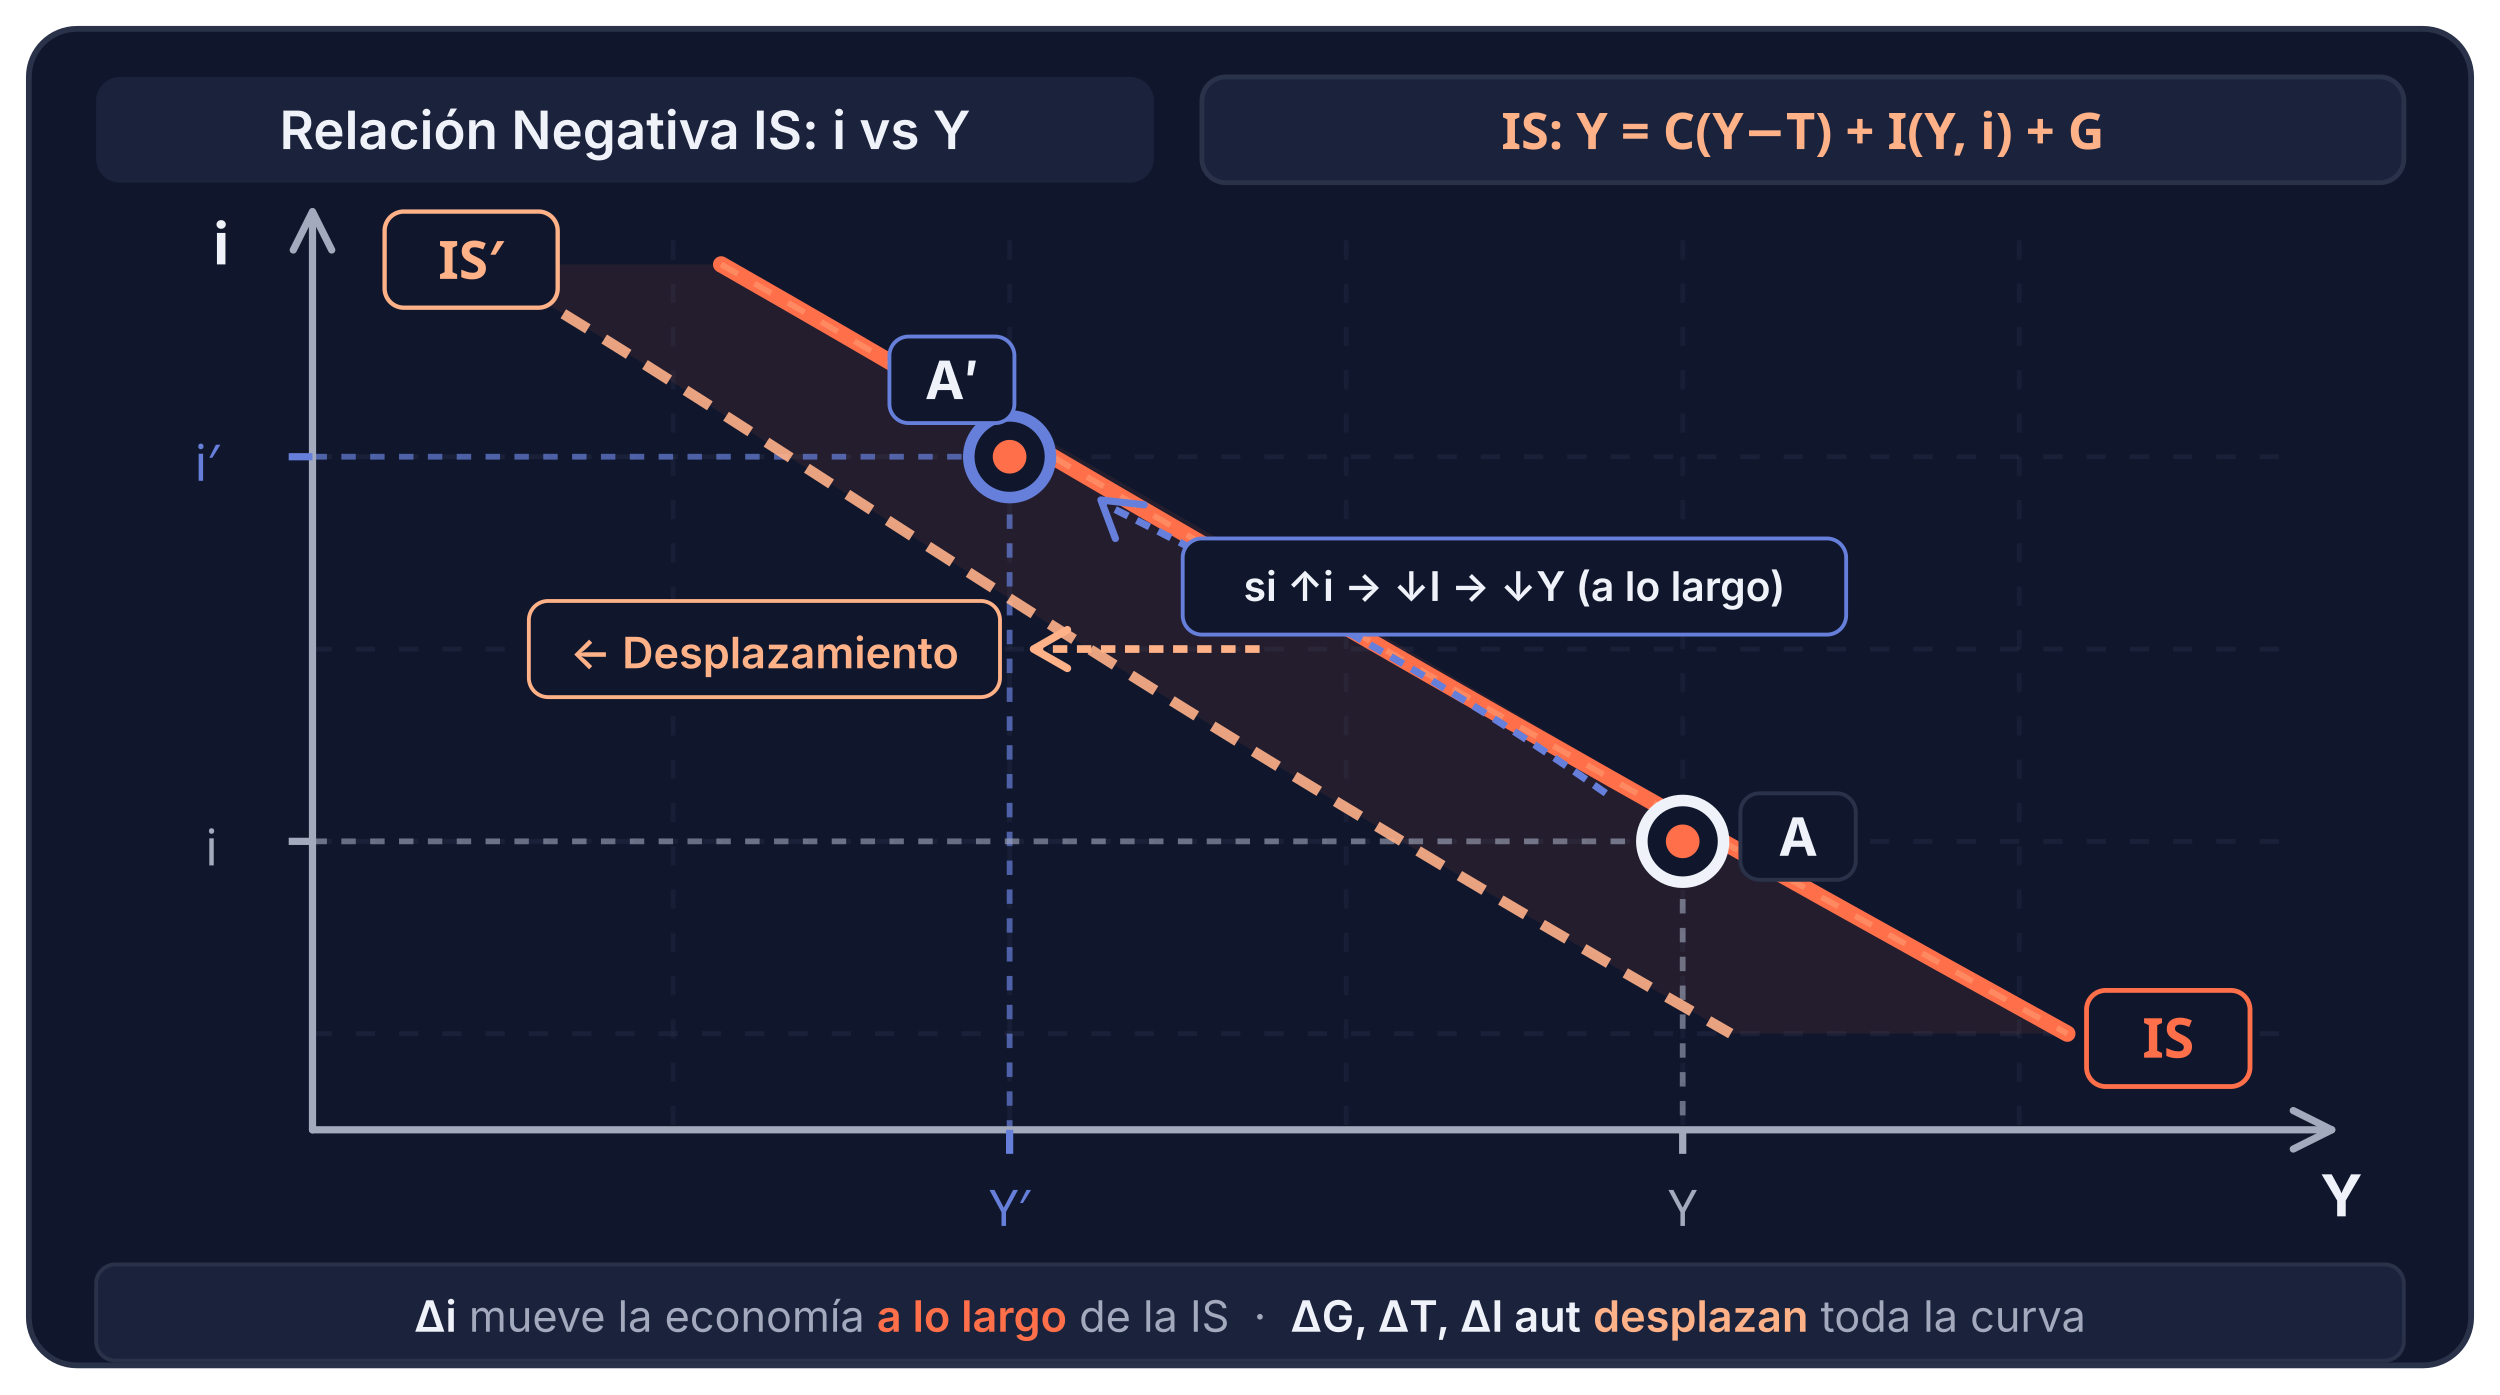
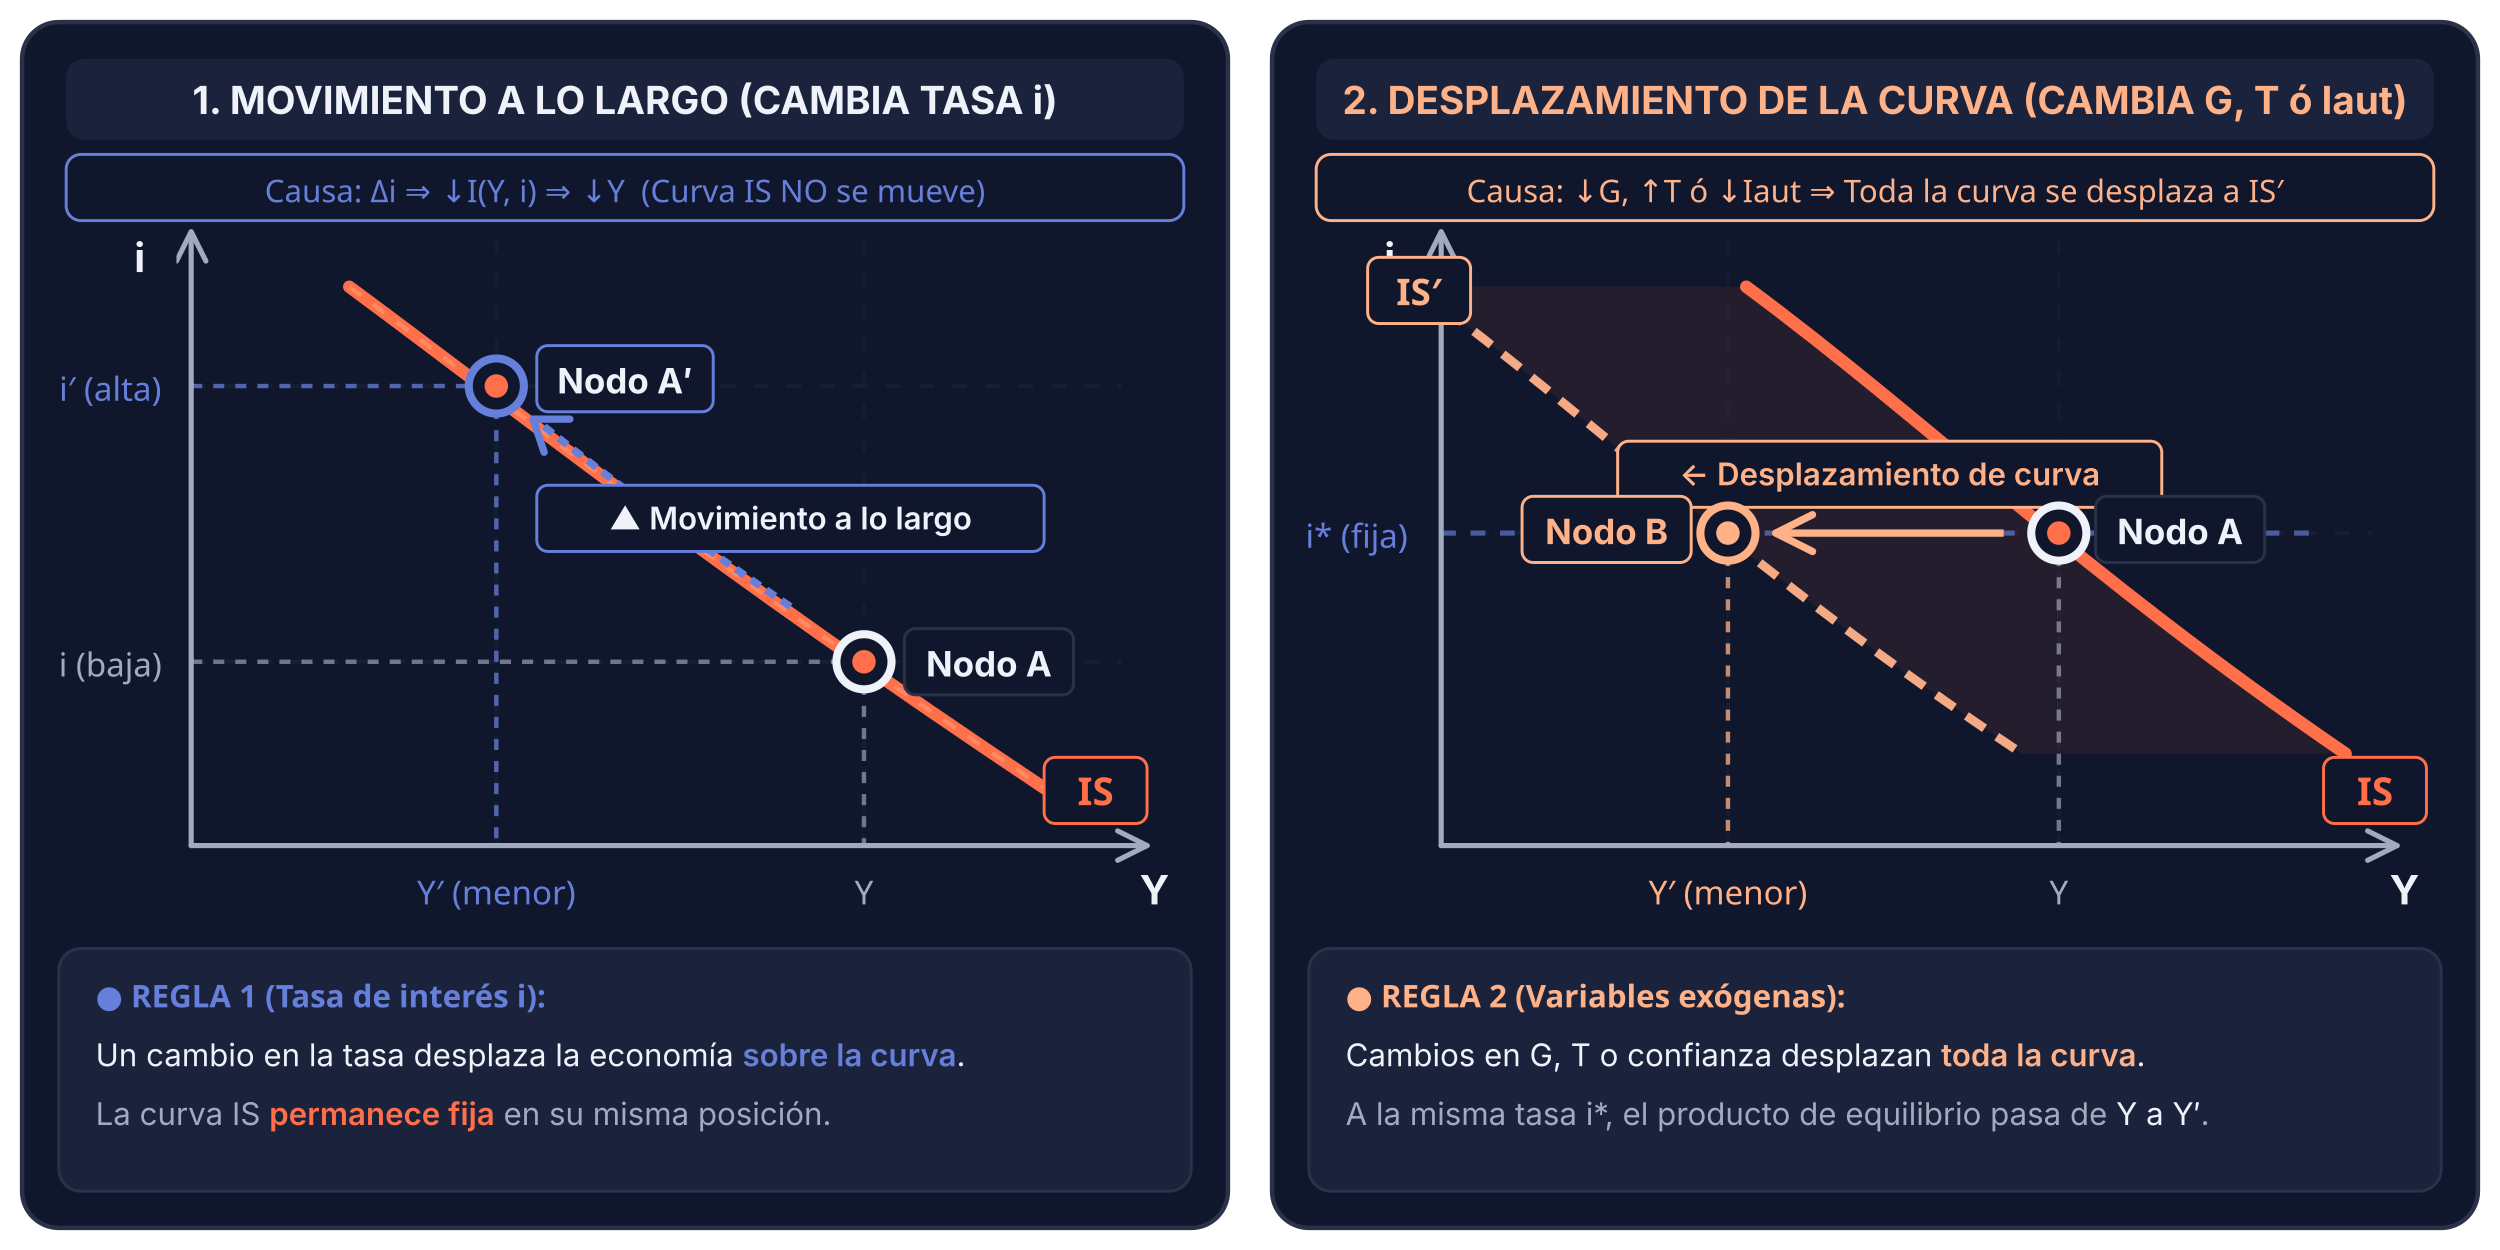
- <svg xmlns="http://www.w3.org/2000/svg" viewBox="0 0 520 290" role="img" aria-labelledby="fig-is-title fig-is-desc">
-   <rect x="6" y="6" width="508" height="278" rx="10" fill="#10172D" stroke="#2A324A" stroke-width="1.2" />
-   <rect x="20" y="16" width="220" height="22" rx="5" fill="#1B223C" />
-   <text x="130" y="31" text-anchor="middle" font-family="Inter" font-weight="600" font-size="11" fill="#EFF2F9">Relación Negativa IS: i vs Y</text>
-   <rect x="250" y="16" width="250" height="22" rx="5" fill="#1B223C" stroke="#2A324A" stroke-width="1" />
-   <text x="375" y="31" text-anchor="middle" font-family="JetBrains Mono" font-weight="600" font-size="10.5" fill="#FFB188">IS: Y = C(Y−T) + I(Y, i) + G</text>
-   <path d="M65 95H475M65 135H475M65 175H475M65 215H475" fill="none" stroke="#2A324A" stroke-width="1" stroke-dasharray="4 5" opacity=".35" />
-   <path d="M140 50V235M210 50V235M280 50V235M350 50V235M420 50V235" fill="none" stroke="#2A324A" stroke-width="1" stroke-dasharray="4 5" opacity=".25" />
-   <path d="M 100 55 C 160 90, 220 135, 360 215 L 430 215 C 290 135, 220 90, 150 55 Z" fill="#FF6F4A" fill-opacity="0.08" />
-   <line x1="65" y1="95" x2="210" y2="95" stroke="#667FDA" stroke-width="1.2" stroke-dasharray="3 3" opacity=".7" />
-   <line x1="210" y1="95" x2="210" y2="235" stroke="#667FDA" stroke-width="1.2" stroke-dasharray="3 3" opacity=".7" />
-   <line x1="65" y1="175" x2="350" y2="175" stroke="#A3AABE" stroke-width="1.2" stroke-dasharray="3 3" opacity=".6" />
-   <line x1="350" y1="175" x2="350" y2="235" stroke="#A3AABE" stroke-width="1.2" stroke-dasharray="3 3" opacity=".6" />
-   <line x1="65" y1="46" x2="65" y2="235" stroke="#A3AABE" stroke-width="1.5" stroke-linecap="round" />
-   <line x1="65" y1="235" x2="485" y2="235" stroke="#A3AABE" stroke-width="1.5" stroke-linecap="round" />
-   <path d="M61 52L65 44L69 52" fill="none" stroke="#A3AABE" stroke-width="1.5" stroke-linecap="round" stroke-linejoin="round" />
-   <path d="M477 231L485 235L477 239" fill="none" stroke="#A3AABE" stroke-width="1.5" stroke-linecap="round" stroke-linejoin="round" />
-   <line x1="60" y1="95" x2="65" y2="95" stroke="#667FDA" stroke-width="1.5" />
-   <line x1="60" y1="175" x2="65" y2="175" stroke="#A3AABE" stroke-width="1.5" />
-   <line x1="210" y1="235" x2="210" y2="240" stroke="#667FDA" stroke-width="1.5" />
-   <line x1="350" y1="235" x2="350" y2="240" stroke="#A3AABE" stroke-width="1.5" />
-   <rect x="34" y="42" width="24" height="18" rx="4" fill="#10172D" />
-   <text x="46" y="55" text-anchor="middle" font-family="Inter" font-weight="700" font-size="12" fill="#EFF2F9">i</text>
-   <rect x="475" y="240" width="24" height="18" rx="4" fill="#10172D" />
-   <text x="487" y="253" text-anchor="middle" font-family="Inter" font-weight="700" font-size="12" fill="#EFF2F9">Y</text>
-   <rect x="26" y="87" width="34" height="17" rx="3" fill="#10172D" />
-   <text x="43" y="100" text-anchor="middle" font-family="JetBrains Mono" font-size="10.5" fill="#667FDA">i′</text>
-   <rect x="28" y="167" width="32" height="17" rx="3" fill="#10172D" />
-   <text x="44" y="180" text-anchor="middle" font-family="JetBrains Mono" font-size="10.5" fill="#A3AABE">i</text>
-   <rect x="195" y="242" width="30" height="17" rx="3" fill="#10172D" />
-   <text x="210" y="255" text-anchor="middle" font-family="JetBrains Mono" font-size="10.5" fill="#667FDA">Y′</text>
-   <rect x="335" y="242" width="30" height="17" rx="3" fill="#10172D" />
-   <text x="350" y="255" text-anchor="middle" font-family="JetBrains Mono" font-size="10.5" fill="#A3AABE">Y</text>
-   <path d="M 100 55 C 160 90, 220 135, 360 215" fill="none" stroke="#FFB188" stroke-width="2.2" stroke-dasharray="6 4" opacity=".9" />
-   <rect x="80" y="44" width="36" height="20" rx="4" fill="#10172D" stroke="#FFB188" stroke-width="0.9" />
-   <text x="98" y="58" text-anchor="middle" font-family="JetBrains Mono" font-weight="700" font-size="11" fill="#FFB188">IS′</text>
-   <path d="M 150 55 C 220 95, 285 135, 430 215" fill="none" stroke="#FF6F4A" stroke-width="3.4" stroke-linecap="round" />
-   <path d="M 150 55 C 220 95, 285 135, 430 215" fill="none" stroke="#FFB188" stroke-width="1.2" stroke-dasharray="4 4" opacity=".4" />
-   <rect x="434" y="206" width="34" height="20" rx="4" fill="#10172D" stroke="#FF6F4A" stroke-width="1" />
-   <text x="451" y="220" text-anchor="middle" font-family="JetBrains Mono" font-weight="700" font-size="11.5" fill="#FF6F4A">IS</text>
-   <line x1="262" y1="135" x2="216" y2="135" stroke="#FFB188" stroke-width="1.6" stroke-dasharray="3 2" />
-   <path d="M222 131L215 135L222 139" fill="none" stroke="#FFB188" stroke-width="1.6" stroke-linecap="round" stroke-linejoin="round" />
-   <rect x="110" y="125" width="98" height="20" rx="4" fill="#10172D" stroke="#FFB188" stroke-width="0.8" />
-   <text x="159" y="139" text-anchor="middle" font-family="Inter" font-weight="600" font-size="9" fill="#FFB188">← Desplazamiento</text>
-   <path d="M 334 165 C 310 148, 280 130, 230 105" fill="none" stroke="#667FDA" stroke-width="1.5" stroke-dasharray="3 2" />
-   <path d="M 238 105 L 229 104 L 232 112" fill="none" stroke="#667FDA" stroke-width="1.5" stroke-linecap="round" stroke-linejoin="round" />
-   <rect x="246" y="112" width="138" height="20" rx="4" fill="#10172D" stroke="#667FDA" stroke-width="0.8" />
-   <text x="315" y="125" text-anchor="middle" font-family="Inter" font-weight="600" font-size="8.5" fill="#EFF2F9">si ↑i → ↓I → ↓Y (a lo largo)</text>
-   <circle cx="210" cy="95" r="8.5" fill="#10172D" stroke="#667FDA" stroke-width="2.4" />
-   <circle cx="210" cy="95" r="3.5" fill="#FF6F4A" />
-   <rect x="185" y="70" width="26" height="18" rx="4" fill="#10172D" stroke="#667FDA" stroke-width="0.8" />
-   <text x="198" y="83" text-anchor="middle" font-family="Inter" font-weight="700" font-size="11" fill="#EFF2F9">A′</text>
-   <circle cx="350" cy="175" r="8.5" fill="#10172D" stroke="#EFF2F9" stroke-width="2.4" />
-   <circle cx="350" cy="175" r="3.5" fill="#FF6F4A" />
-   <rect x="362" y="165" width="24" height="18" rx="4" fill="#10172D" stroke="#2A324A" stroke-width="0.8" />
-   <text x="374" y="178" text-anchor="middle" font-family="Inter" font-weight="700" font-size="11" fill="#EFF2F9">A</text>
-   <rect x="20" y="263" width="480" height="20" rx="4" fill="#1B223C" stroke="#2A324A" stroke-width="0.8" />
-   <text x="260" y="277" text-anchor="middle" font-family="Inter" font-size="9" fill="#A3AABE">
-     <tspan fill="#EFF2F9" font-weight="600">Δi</tspan> mueve la economía <tspan fill="#FF6F4A" font-weight="600">a lo largo</tspan> de la IS  ·  <tspan fill="#EFF2F9" font-weight="600">ΔG, ΔT, ΔI aut</tspan>
-     <tspan fill="#FFB188" font-weight="600">desplazan</tspan> toda la curva</text>
+ <svg xmlns="http://www.w3.org/2000/svg" viewBox="0 0 680 340" role="img" aria-labelledby="fig-is-title fig-is-desc">
+   <rect x="6" y="6" width="328" height="328" rx="10" fill="#10172D" stroke="#2A324A" stroke-width="1.2" />
+   <rect x="18" y="16" width="304" height="22" rx="5" fill="#1B223C" />
+   <text x="170" y="31" text-anchor="middle" font-family="Inter" font-weight="700" font-size="10.5" fill="#EFF2F9">1. MOVIMIENTO A LO LARGO (CAMBIA TASA i)</text>
+   <rect x="18" y="42" width="304" height="18" rx="4" fill="#10172D" stroke="#667FDA" stroke-width="0.8" />
+   <text x="170" y="55" text-anchor="middle" font-family="JetBrains Mono" font-size="8.5" fill="#667FDA">Causa: Δi ⇒ ↓I(Y, i) ⇒ ↓Y  (Curva IS NO se mueve)</text>
+   <path d="M52 105H305M52 180H305" fill="none" stroke="#2A324A" stroke-width="1" stroke-dasharray="4 5" opacity=".25" />
+   <path d="M135 65V230M235 65V230" fill="none" stroke="#2A324A" stroke-width="1" stroke-dasharray="4 5" opacity=".2" />
+   <line x1="52" y1="105" x2="135" y2="105" stroke="#667FDA" stroke-width="1.2" stroke-dasharray="3 3" opacity=".75" />
+   <line x1="135" y1="105" x2="135" y2="230" stroke="#667FDA" stroke-width="1.2" stroke-dasharray="3 3" opacity=".75" />
+   <line x1="52" y1="180" x2="235" y2="180" stroke="#A3AABE" stroke-width="1.2" stroke-dasharray="3 3" opacity=".65" />
+   <line x1="235" y1="180" x2="235" y2="230" stroke="#A3AABE" stroke-width="1.2" stroke-dasharray="3 3" opacity=".65" />
+   <line x1="52" y1="65" x2="52" y2="230" stroke="#A3AABE" stroke-width="1.4" stroke-linecap="round" />
+   <line x1="52" y1="230" x2="312" y2="230" stroke="#A3AABE" stroke-width="1.4" stroke-linecap="round" />
+   <path d="M48 71L52 63L56 71" fill="none" stroke="#A3AABE" stroke-width="1.4" stroke-linecap="round" stroke-linejoin="round" />
+   <path d="M304 226L312 230L304 234" fill="none" stroke="#A3AABE" stroke-width="1.4" stroke-linecap="round" stroke-linejoin="round" />
+   <rect x="28" y="62" width="20" height="16" rx="3" fill="#10172D" />
+   <text x="38" y="74" text-anchor="middle" font-family="Inter" font-weight="700" font-size="11" fill="#EFF2F9">i</text>
+   <rect x="304" y="234" width="20" height="16" rx="3" fill="#10172D" />
+   <text x="314" y="246" text-anchor="middle" font-family="Inter" font-weight="700" font-size="11" fill="#EFF2F9">Y</text>
+   <rect x="12" y="97" width="36" height="16" rx="3" fill="#10172D" />
+   <text x="30" y="109" text-anchor="middle" font-family="JetBrains Mono" font-size="9" fill="#667FDA">i′ (alta)</text>
+   <rect x="12" y="172" width="36" height="16" rx="3" fill="#10172D" />
+   <text x="30" y="184" text-anchor="middle" font-family="JetBrains Mono" font-size="9" fill="#A3AABE">i (baja)</text>
+   <rect x="116" y="234" width="38" height="16" rx="3" fill="#10172D" />
+   <text x="135" y="246" text-anchor="middle" font-family="JetBrains Mono" font-size="9" fill="#667FDA">Y′ (menor)</text>
+   <rect x="220" y="234" width="30" height="16" rx="3" fill="#10172D" />
+   <text x="235" y="246" text-anchor="middle" font-family="JetBrains Mono" font-size="9" fill="#A3AABE">Y</text>
+   <path d="M 95 78 C 145 115, 195 155, 285 215" fill="none" stroke="#FF6F4A" stroke-width="3.4" stroke-linecap="round" />
+   <path d="M 95 78 C 145 115, 195 155, 285 215" fill="none" stroke="#FFB188" stroke-width="1.2" stroke-dasharray="4 4" opacity=".4" />
+   <rect x="284" y="206" width="28" height="18" rx="3" fill="#10172D" stroke="#FF6F4A" stroke-width="0.8" />
+   <text x="298" y="219" text-anchor="middle" font-family="JetBrains Mono" font-weight="700" font-size="10.5" fill="#FF6F4A">IS</text>
+   <path d="M 215 165 C 190 148, 168 132, 148 116" fill="none" stroke="#667FDA" stroke-width="2" stroke-dasharray="3 2" />
+   <path d="M 155 114 L 145 114 L 148 123" fill="none" stroke="#667FDA" stroke-width="2" stroke-linecap="round" stroke-linejoin="round" />
+   <rect x="146" y="132" width="138" height="18" rx="3" fill="#10172D" stroke="#667FDA" stroke-width="0.8" />
+   <text x="215" y="144" text-anchor="middle" font-family="Inter" font-weight="600" font-size="8.5" fill="#EFF2F9">▲ Movimiento a lo largo</text>
+   <circle cx="135" cy="105" r="7.5" fill="#10172D" stroke="#667FDA" stroke-width="2.2" />
+   <circle cx="135" cy="105" r="3.2" fill="#FF6F4A" />
+   <rect x="146" y="94" width="48" height="18" rx="3" fill="#10172D" stroke="#667FDA" stroke-width="0.8" />
+   <text x="170" y="107" text-anchor="middle" font-family="Inter" font-weight="700" font-size="9.5" fill="#EFF2F9">Nodo A′</text>
+   <circle cx="235" cy="180" r="7.5" fill="#10172D" stroke="#EFF2F9" stroke-width="2.2" />
+   <circle cx="235" cy="180" r="3.2" fill="#FF6F4A" />
+   <rect x="246" y="171" width="46" height="18" rx="3" fill="#10172D" stroke="#2A324A" stroke-width="0.8" />
+   <text x="269" y="184" text-anchor="middle" font-family="Inter" font-weight="700" font-size="9.5" fill="#EFF2F9">Nodo A</text>
+   <rect x="16" y="258" width="308" height="66" rx="6" fill="#1B223C" stroke="#2A324A" stroke-width="0.8" />
+   <text x="26" y="274" font-family="JetBrains Mono" font-size="8.5" font-weight="600" fill="#667FDA">● REGLA 1 (Tasa de interés i):</text>
+   <text x="26" y="290" font-family="Inter" font-size="8.5" fill="#EFF2F9">Un cambio en la tasa desplaza la economía <tspan fill="#667FDA" font-weight="600">sobre la curva</tspan>.</text>
+   <text x="26" y="306" font-family="Inter" font-size="8.5" fill="#A3AABE">La curva IS <tspan fill="#FF6F4A" font-weight="600">permanece fija</tspan> en su misma posición.</text>
+   <rect x="346" y="6" width="328" height="328" rx="10" fill="#10172D" stroke="#2A324A" stroke-width="1.2" />
+   <rect x="358" y="16" width="304" height="22" rx="5" fill="#1B223C" />
+   <text x="510" y="31" text-anchor="middle" font-family="Inter" font-weight="700" font-size="10.5" fill="#FFB188">2. DESPLAZAMIENTO DE LA CURVA (CAMBIA G, T ó Iaut)</text>
+   <rect x="358" y="42" width="304" height="18" rx="4" fill="#10172D" stroke="#FFB188" stroke-width="0.8" />
+   <text x="510" y="55" text-anchor="middle" font-family="JetBrains Mono" font-size="8.5" fill="#FFB188">Causa: ↓G, ↑T ó ↓Iaut ⇒ Toda la curva se desplaza a IS′</text>
+   <path d="M392 145H645" fill="none" stroke="#2A324A" stroke-width="1" stroke-dasharray="4 5" opacity=".25" />
+   <path d="M470 65V230M560 65V230" fill="none" stroke="#2A324A" stroke-width="1" stroke-dasharray="4 5" opacity=".2" />
+   <path d="M 385 78 C 435 115, 475 155, 550 205 L 638 205 C 565 155, 525 115, 475 78 Z" fill="#FF6F4A" fill-opacity="0.08" />
+   <line x1="392" y1="145" x2="630" y2="145" stroke="#667FDA" stroke-width="1.4" stroke-dasharray="4 4" opacity=".65" />
+   <line x1="470" y1="145" x2="470" y2="230" stroke="#FFB188" stroke-width="1.2" stroke-dasharray="3 3" opacity=".75" />
+   <line x1="560" y1="145" x2="560" y2="230" stroke="#A3AABE" stroke-width="1.2" stroke-dasharray="3 3" opacity=".65" />
+   <line x1="392" y1="65" x2="392" y2="230" stroke="#A3AABE" stroke-width="1.4" stroke-linecap="round" />
+   <line x1="392" y1="230" x2="652" y2="230" stroke="#A3AABE" stroke-width="1.4" stroke-linecap="round" />
+   <path d="M388 71L392 63L396 71" fill="none" stroke="#A3AABE" stroke-width="1.4" stroke-linecap="round" stroke-linejoin="round" />
+   <path d="M644 226L652 230L644 234" fill="none" stroke="#A3AABE" stroke-width="1.4" stroke-linecap="round" stroke-linejoin="round" />
+   <rect x="368" y="62" width="20" height="16" rx="3" fill="#10172D" />
+   <text x="378" y="74" text-anchor="middle" font-family="Inter" font-weight="700" font-size="11" fill="#EFF2F9">i</text>
+   <rect x="644" y="234" width="20" height="16" rx="3" fill="#10172D" />
+   <text x="654" y="246" text-anchor="middle" font-family="Inter" font-weight="700" font-size="11" fill="#EFF2F9">Y</text>
+   <rect x="350" y="137" width="38" height="16" rx="3" fill="#10172D" />
+   <text x="369" y="149" text-anchor="middle" font-family="JetBrains Mono" font-size="9" fill="#667FDA">i* (fija)</text>
+   <rect x="450" y="234" width="40" height="16" rx="3" fill="#10172D" />
+   <text x="470" y="246" text-anchor="middle" font-family="JetBrains Mono" font-size="9" fill="#FFB188">Y′ (menor)</text>
+   <rect x="546" y="234" width="28" height="16" rx="3" fill="#10172D" />
+   <text x="560" y="246" text-anchor="middle" font-family="JetBrains Mono" font-size="9" fill="#A3AABE">Y</text>
+   <path d="M 385 78 C 435 115, 475 155, 550 205" fill="none" stroke="#FFB188" stroke-width="2.4" stroke-dasharray="6 4" opacity=".95" />
+   <rect x="372" y="70" width="28" height="18" rx="3" fill="#10172D" stroke="#FFB188" stroke-width="0.8" />
+   <text x="386" y="83" text-anchor="middle" font-family="JetBrains Mono" font-weight="700" font-size="10" fill="#FFB188">IS′</text>
+   <path d="M 475 78 C 525 115, 565 155, 638 205" fill="none" stroke="#FF6F4A" stroke-width="3.4" stroke-linecap="round" />
+   <rect x="632" y="206" width="28" height="18" rx="3" fill="#10172D" stroke="#FF6F4A" stroke-width="0.8" />
+   <text x="646" y="219" text-anchor="middle" font-family="JetBrains Mono" font-weight="700" font-size="10.5" fill="#FF6F4A">IS</text>
+   <line x1="545" y1="145" x2="485" y2="145" stroke="#FFB188" stroke-width="2" />
+   <path d="M 493 140 L 483 145 L 493 150" fill="none" stroke="#FFB188" stroke-width="2" stroke-linecap="round" stroke-linejoin="round" />
+   <rect x="440" y="120" width="148" height="18" rx="3" fill="#10172D" stroke="#FFB188" stroke-width="0.8" />
+   <text x="514" y="132" text-anchor="middle" font-family="Inter" font-weight="600" font-size="8.5" fill="#FFB188">← Desplazamiento de curva</text>
+   <circle cx="560" cy="145" r="7.5" fill="#10172D" stroke="#EFF2F9" stroke-width="2.2" />
+   <circle cx="560" cy="145" r="3.2" fill="#FF6F4A" />
+   <rect x="570" y="135" width="46" height="18" rx="3" fill="#10172D" stroke="#2A324A" stroke-width="0.8" />
+   <text x="593" y="148" text-anchor="middle" font-family="Inter" font-weight="700" font-size="9.5" fill="#EFF2F9">Nodo A</text>
+   <circle cx="470" cy="145" r="7.5" fill="#10172D" stroke="#FFB188" stroke-width="2.2" />
+   <circle cx="470" cy="145" r="3.2" fill="#FFB188" />
+   <rect x="414" y="135" width="46" height="18" rx="3" fill="#10172D" stroke="#FFB188" stroke-width="0.8" />
+   <text x="437" y="148" text-anchor="middle" font-family="Inter" font-weight="700" font-size="9.5" fill="#FFB188">Nodo B</text>
+   <rect x="356" y="258" width="308" height="66" rx="6" fill="#1B223C" stroke="#2A324A" stroke-width="0.8" />
+   <text x="366" y="274" font-family="JetBrains Mono" font-size="8.5" font-weight="600" fill="#FFB188">● REGLA 2 (Variables exógenas):</text>
+   <text x="366" y="290" font-family="Inter" font-size="8.5" fill="#EFF2F9">Cambios en G, T o confianza desplazan <tspan fill="#FFB188" font-weight="600">toda la curva</tspan>.</text>
+   <text x="366" y="306" font-family="Inter" font-size="8.5" fill="#A3AABE">A la misma tasa i*, el producto de equilibrio pasa de <tspan fill="#EFF2F9">Y a Y′</tspan>.</text>
</svg>
